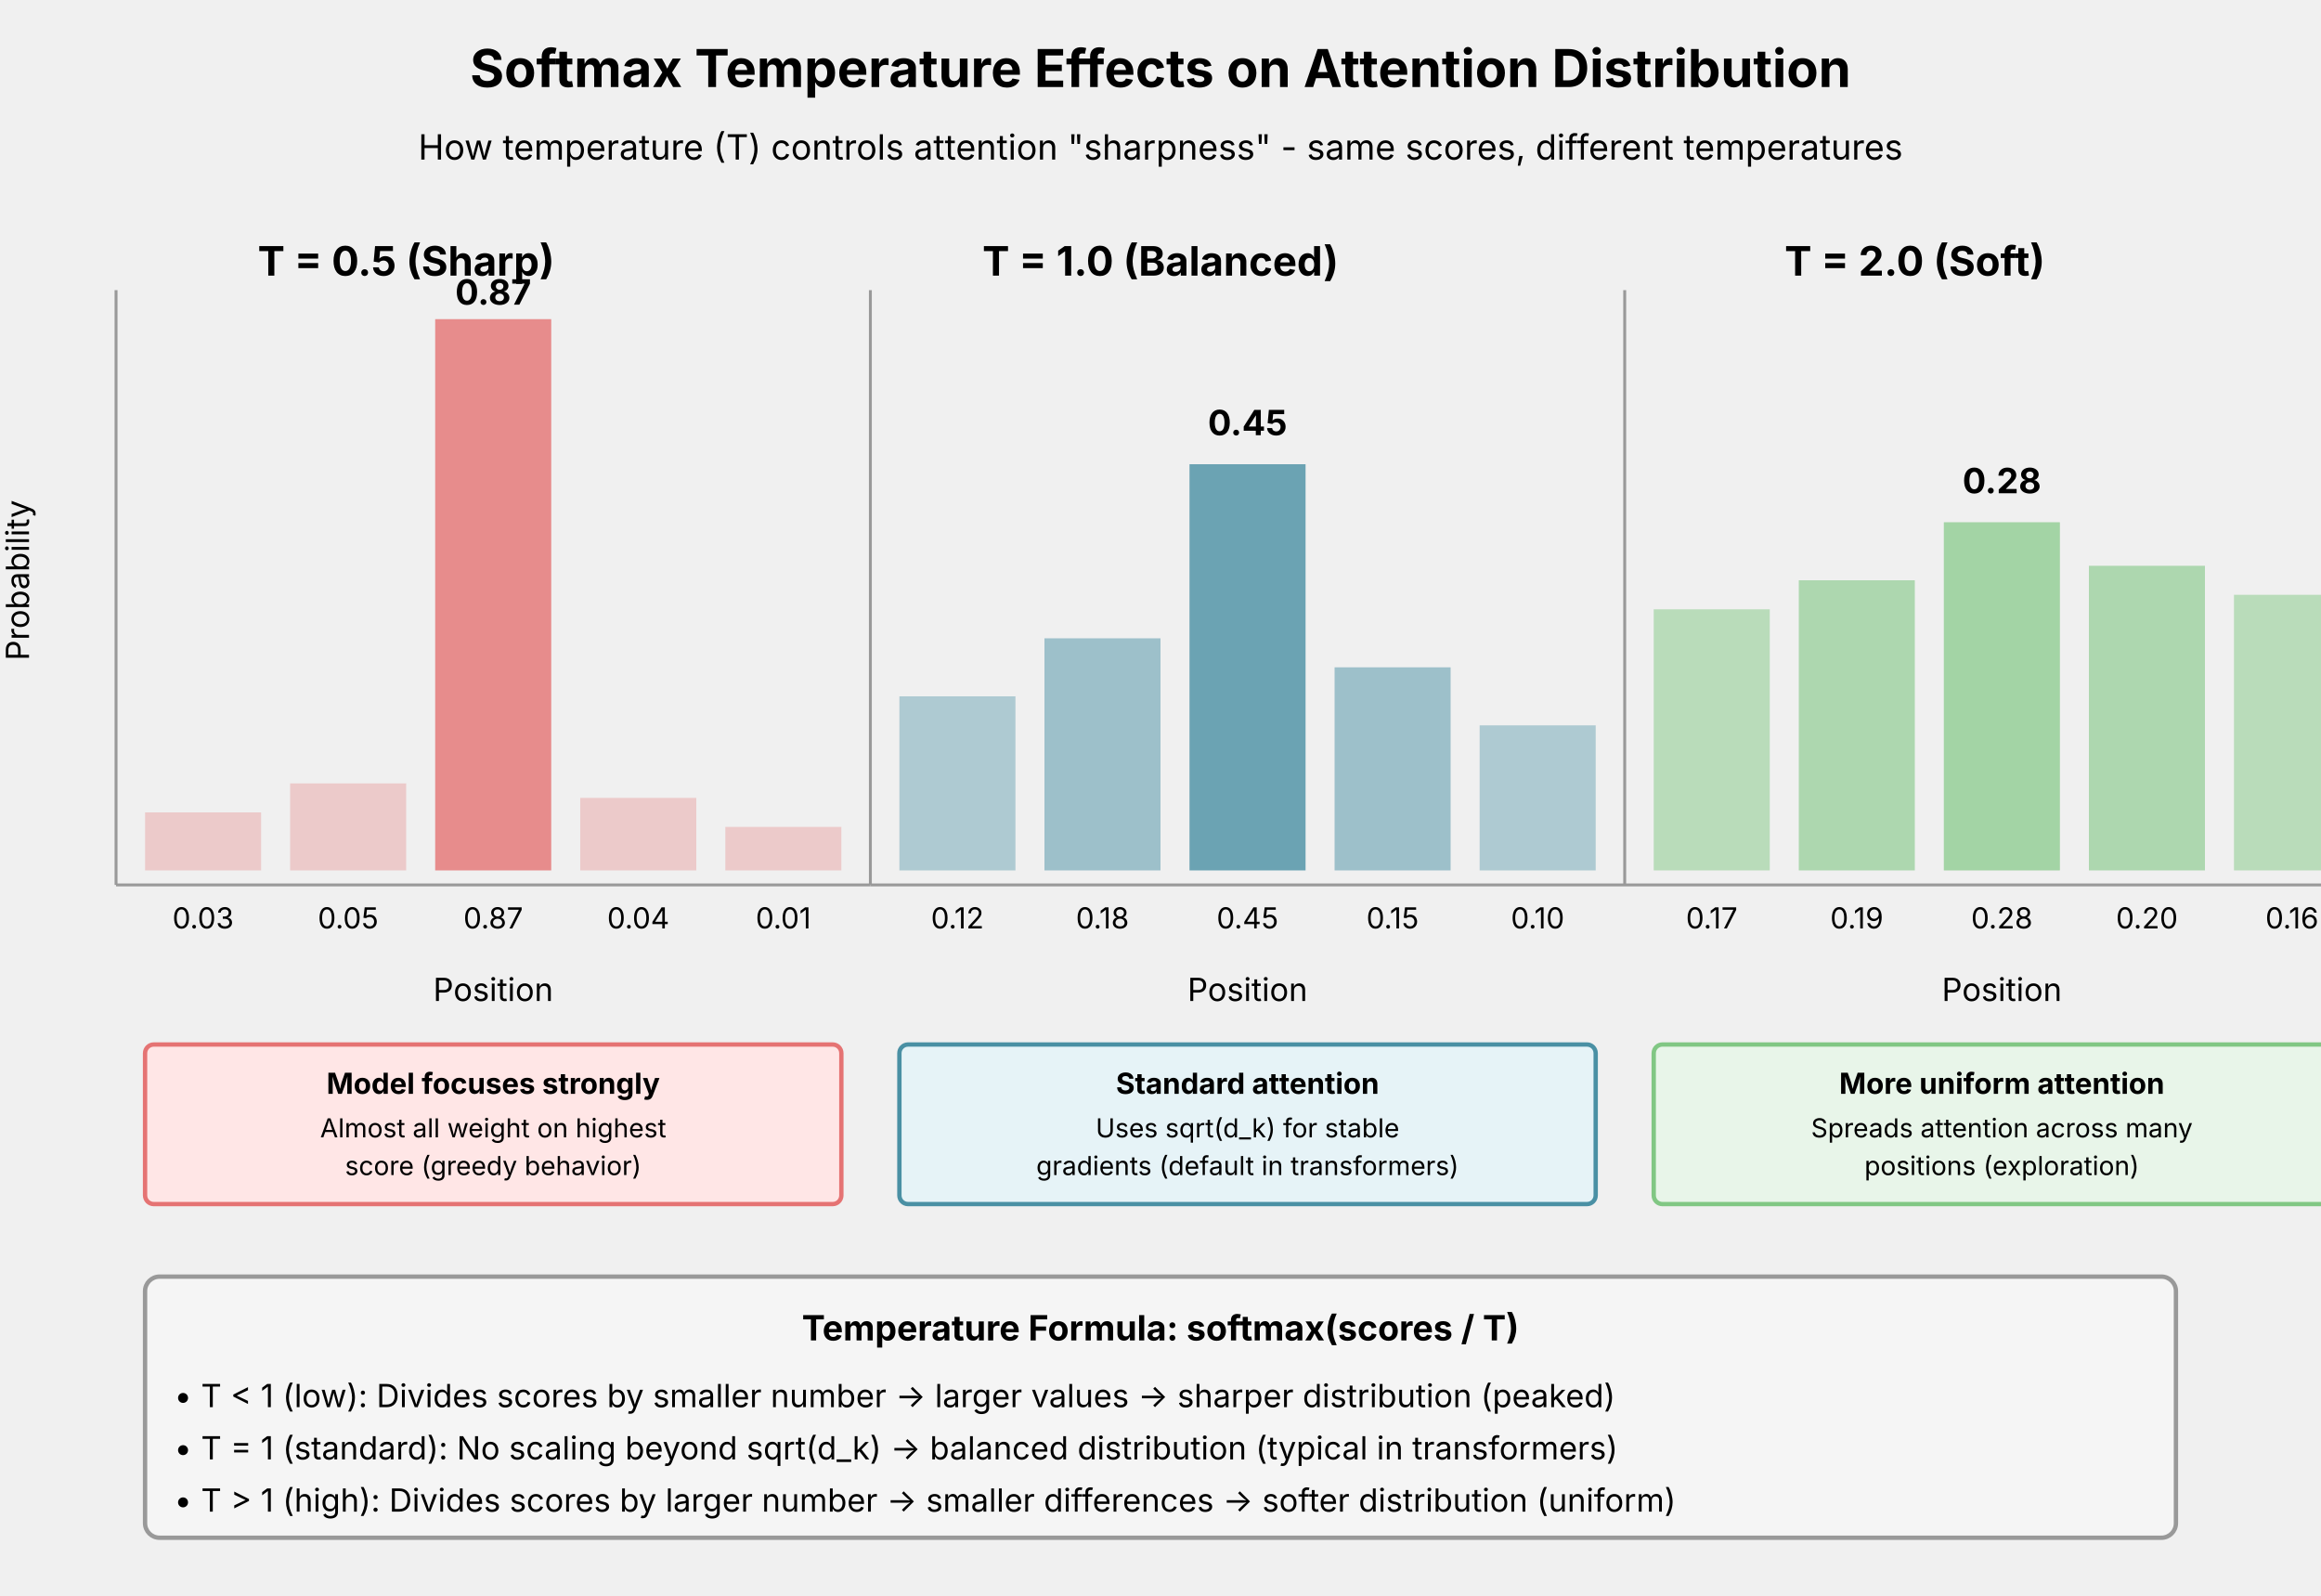
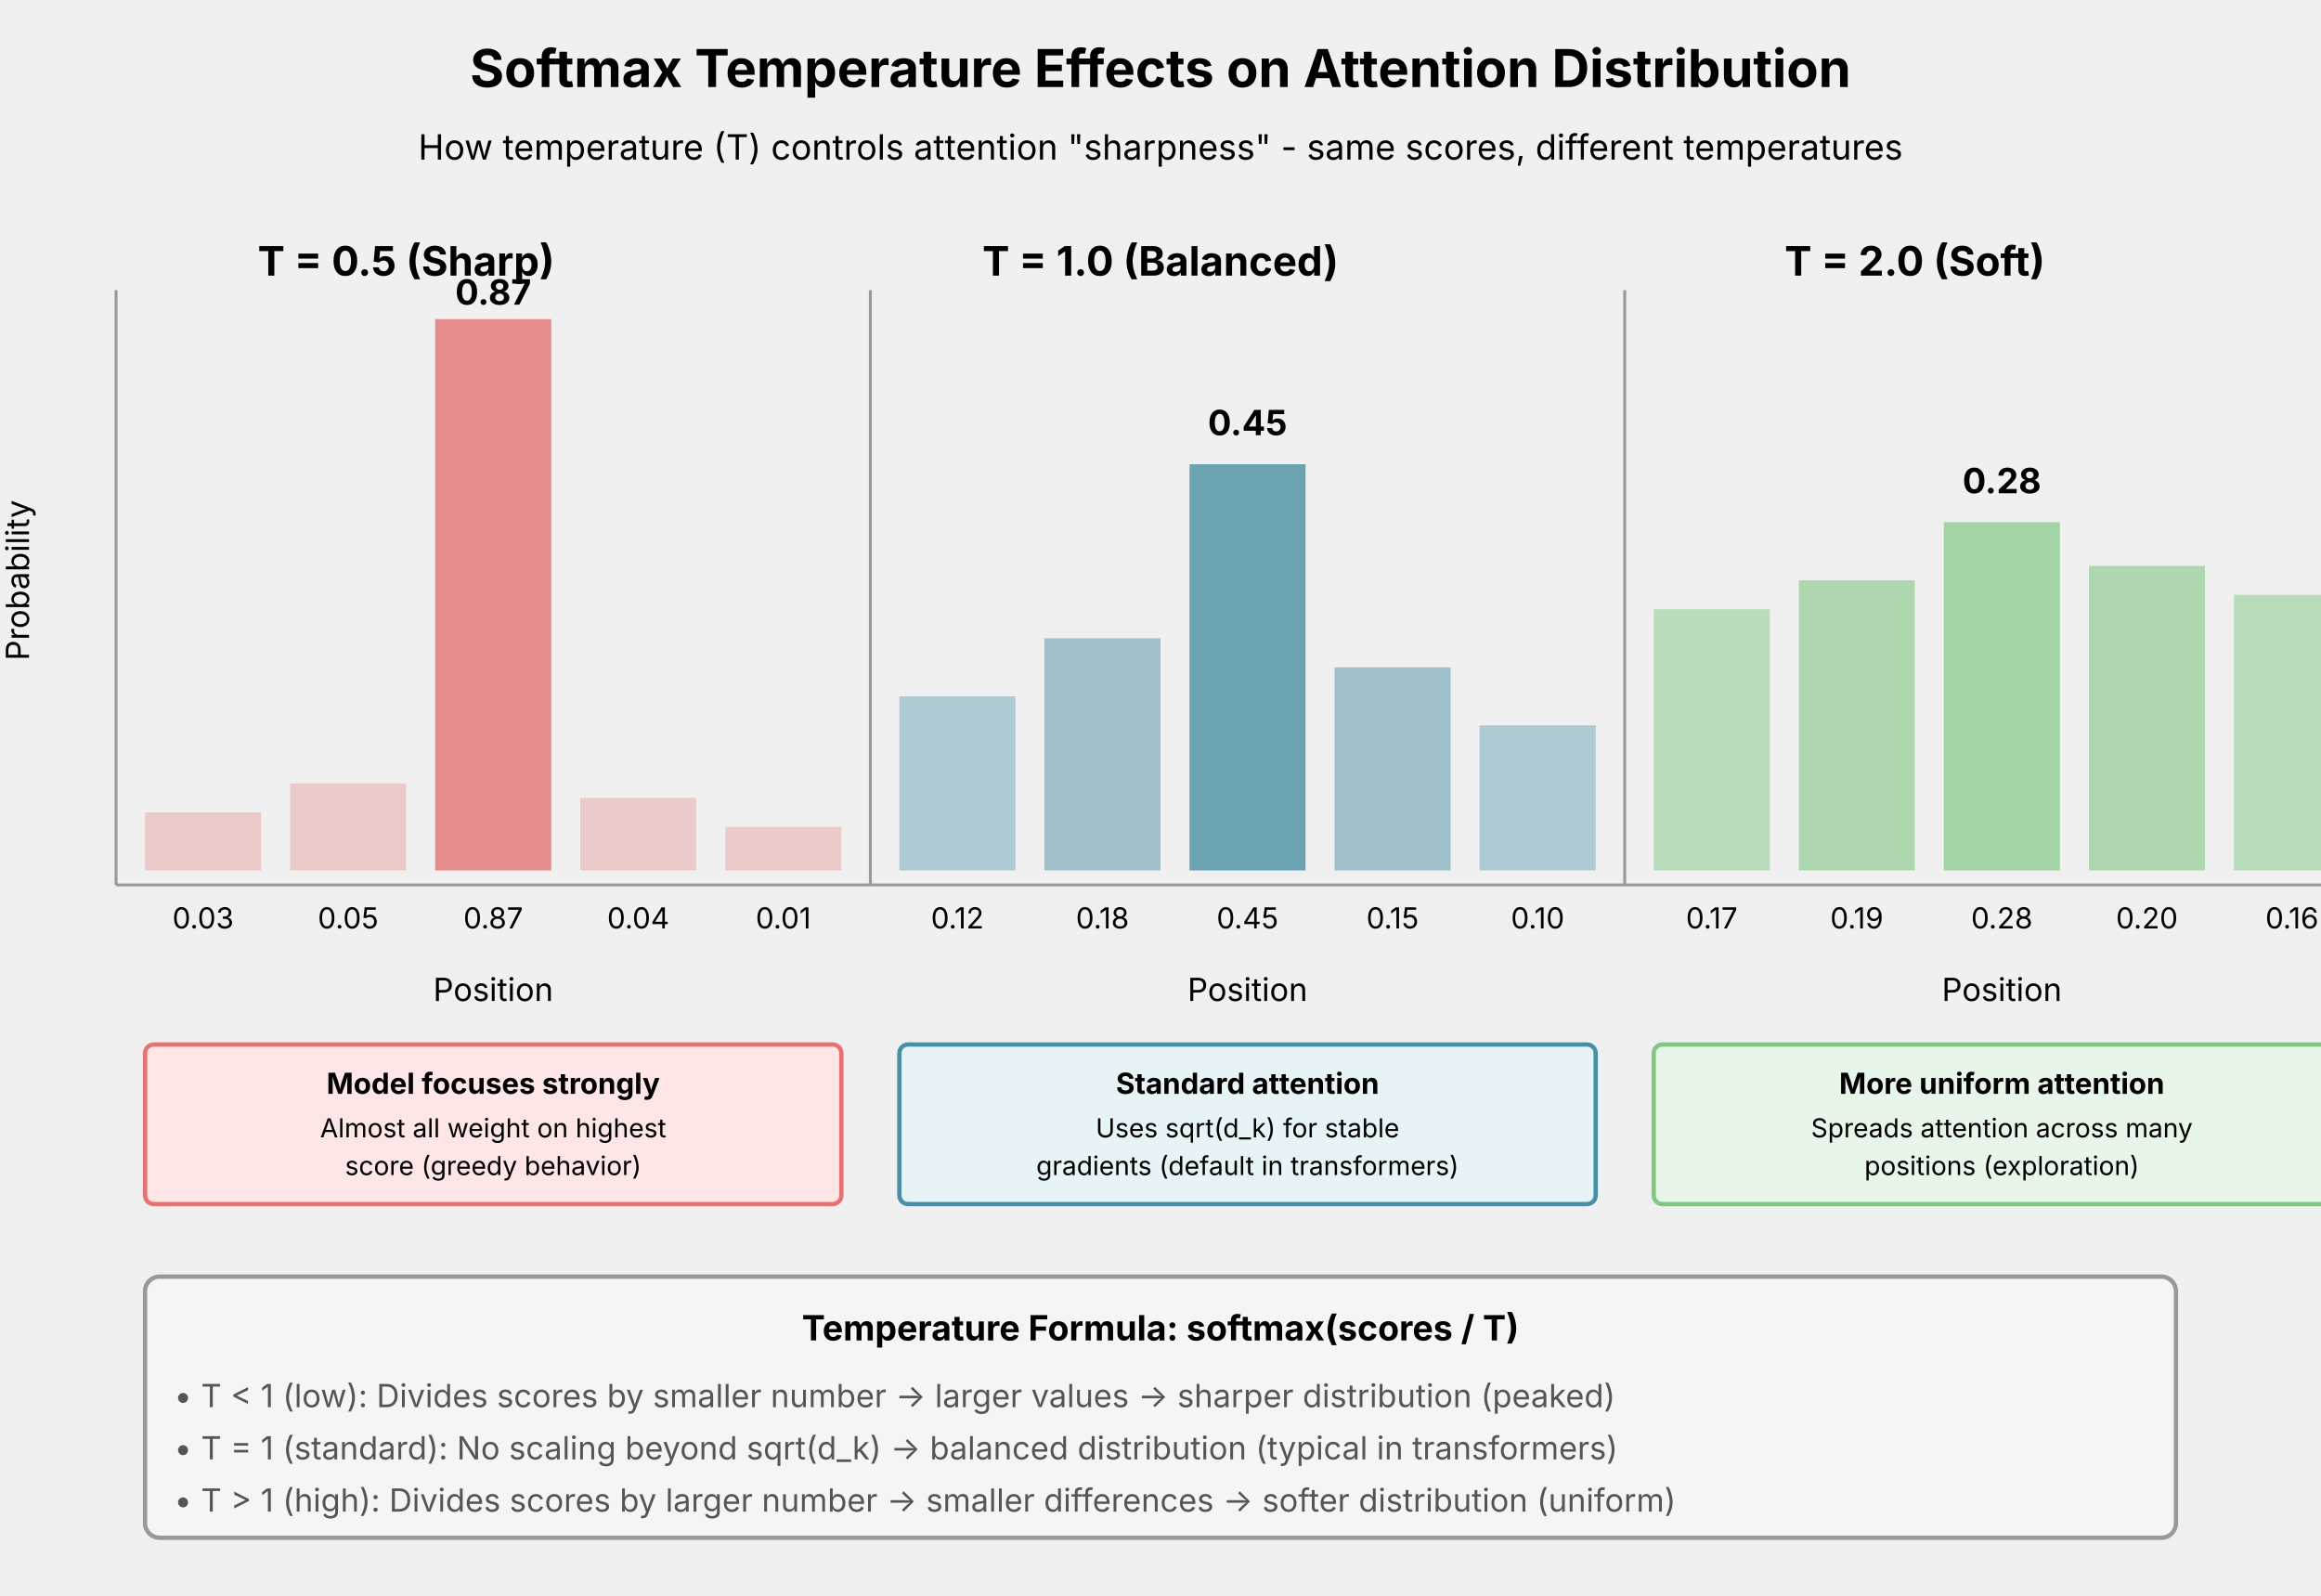
<svg xmlns="http://www.w3.org/2000/svg" viewBox="0 0 800 550">
  <style>
    /* Light mode (default) */
    text { fill: #000000; }
    .axis-text { fill: #000000; }
    .label-text { fill: #666666; }
    line[stroke="#333"] { stroke: #333333; }

    /* Dark mode */
    @media (prefers-color-scheme: dark) {
      text { fill: #ffffff; }
      .axis-text { fill: #ffffff; }
      .label-text { fill: #cccccc; }
      line[stroke="#333"] { stroke: #cccccc; }

      /* Keep white text white in dark mode (for colored backgrounds) */
      text[fill="#fff"],
      text[fill="#ffffff"],
      text[fill="white"] {
        fill: #ffffff;
      }

      /* Keep colored text readable in dark mode */
      text[fill="#E57373"] { fill: #ef5350; }
      text[fill="#81C784"] { fill: #66bb6a; }
      text[fill="#FFB74D"] { fill: #ffa726; }
      text[fill="#4A90A4"] { fill: #4fc3f7; }

      /* Override dark inline text colors */
      text[fill="#000"],
      text[fill="#000000"],
      text[fill="#333"],
-       text[fill="#555"],
      text[fill="#666"] {
+         fill: #ffffff;
+       }
+ 
+       /* Keep dark text dark on light-colored backgrounds */
+       text[style*="fill: #333"] { fill: #333333 !important; }
+       text[style*="fill: #555"] { fill: #555555 !important; }
+ 
+       /* Text on light backgrounds that will become dark in dark mode */
+       text[fill="#555"] {
        fill: #ffffff;
      }

      /* Darken colored backgrounds for white text visibility */
      rect[fill="#E57373"] { fill: #8b3d3d; }
      rect[fill="#4A90A4"] { fill: #2d5f6f; }
      rect[fill="#81C784"] { fill: #4a7c4e; }
+       rect[fill="#F5F5F5"] { fill: #2a2a2a; }
    }
  </style>
  <text x="400" y="30" font-family="system-ui, -apple-system, sans-serif" font-size="18" font-weight="bold" text-anchor="middle" fill="#333">
    Softmax Temperature Effects on Attention Distribution
  </text>
  <text x="400" y="55" font-family="system-ui, -apple-system, sans-serif" font-size="12" text-anchor="middle" fill="#666">
    How temperature (T) controls attention "sharpness" - same scores, different temperatures
  </text>
  <g id="low-temp">
    <text x="140" y="95" font-family="system-ui, -apple-system, sans-serif" font-size="14" font-weight="bold" text-anchor="middle" fill="#E57373">T = 0.5 (Sharp)</text>
    <rect x="50" y="280" width="40" height="20" fill="#E57373" opacity="0.3" />
    <text x="70" y="320" font-family="system-ui, -apple-system, sans-serif" font-size="10" text-anchor="middle" fill="#666">0.03</text>
    <rect x="100" y="270" width="40" height="30" fill="#E57373" opacity="0.3" />
    <text x="120" y="320" font-family="system-ui, -apple-system, sans-serif" font-size="10" text-anchor="middle" fill="#666">0.05</text>
    <rect x="150" y="110" width="40" height="190" fill="#E57373" opacity="0.8" />
    <text x="170" y="105" font-family="system-ui, -apple-system, sans-serif" font-size="12" font-weight="bold" text-anchor="middle" fill="#E57373">0.87</text>
    <text x="170" y="320" font-family="system-ui, -apple-system, sans-serif" font-size="10" text-anchor="middle" fill="#666">0.87</text>
    <rect x="200" y="275" width="40" height="25" fill="#E57373" opacity="0.3" />
    <text x="220" y="320" font-family="system-ui, -apple-system, sans-serif" font-size="10" text-anchor="middle" fill="#666">0.04</text>
    <rect x="250" y="285" width="40" height="15" fill="#E57373" opacity="0.3" />
    <text x="270" y="320" font-family="system-ui, -apple-system, sans-serif" font-size="10" text-anchor="middle" fill="#666">0.01</text>
    <line x1="40" y1="305" x2="300" y2="305" stroke="#999" stroke-width="1" />
    <text x="170" y="345" font-family="system-ui, -apple-system, sans-serif" font-size="11" text-anchor="middle" fill="#666">Position</text>
    <line x1="40" y1="100" x2="40" y2="305" stroke="#999" stroke-width="1" />
    <text x="10" y="200" font-family="system-ui, -apple-system, sans-serif" font-size="11" text-anchor="middle" fill="#666" transform="rotate(-90 10 200)">Probability</text>
    <rect x="50" y="360" width="240" height="55" fill="#FFE6E6" stroke="#E57373" stroke-width="1.5" rx="3" />
    <text x="170" y="377" font-family="system-ui, -apple-system, sans-serif" font-size="10" font-weight="bold" text-anchor="middle">Model focuses strongly</text>
    <text x="170" y="392" font-family="system-ui, -apple-system, sans-serif" font-size="9" text-anchor="middle">Almost all weight on highest</text>
    <text x="170" y="405" font-family="system-ui, -apple-system, sans-serif" font-size="9" text-anchor="middle">score (greedy behavior)</text>
  </g>
  <g id="standard-temp">
    <text x="400" y="95" font-family="system-ui, -apple-system, sans-serif" font-size="14" font-weight="bold" text-anchor="middle" fill="#4A90A4">T = 1.0 (Balanced)</text>
    <rect x="310" y="240" width="40" height="60" fill="#4A90A4" opacity="0.4" />
    <text x="330" y="320" font-family="system-ui, -apple-system, sans-serif" font-size="10" text-anchor="middle" fill="#666">0.12</text>
    <rect x="360" y="220" width="40" height="80" fill="#4A90A4" opacity="0.5" />
    <text x="380" y="320" font-family="system-ui, -apple-system, sans-serif" font-size="10" text-anchor="middle" fill="#666">0.18</text>
    <rect x="410" y="160" width="40" height="140" fill="#4A90A4" opacity="0.8" />
    <text x="430" y="150" font-family="system-ui, -apple-system, sans-serif" font-size="12" font-weight="bold" text-anchor="middle" fill="#4A90A4">0.45</text>
    <text x="430" y="320" font-family="system-ui, -apple-system, sans-serif" font-size="10" text-anchor="middle" fill="#666">0.45</text>
    <rect x="460" y="230" width="40" height="70" fill="#4A90A4" opacity="0.5" />
    <text x="480" y="320" font-family="system-ui, -apple-system, sans-serif" font-size="10" text-anchor="middle" fill="#666">0.15</text>
    <rect x="510" y="250" width="40" height="50" fill="#4A90A4" opacity="0.4" />
    <text x="530" y="320" font-family="system-ui, -apple-system, sans-serif" font-size="10" text-anchor="middle" fill="#666">0.10</text>
    <line x1="300" y1="305" x2="560" y2="305" stroke="#999" stroke-width="1" />
    <text x="430" y="345" font-family="system-ui, -apple-system, sans-serif" font-size="11" text-anchor="middle" fill="#666">Position</text>
    <line x1="300" y1="100" x2="300" y2="305" stroke="#999" stroke-width="1" />
    <rect x="310" y="360" width="240" height="55" fill="#E6F3F7" stroke="#4A90A4" stroke-width="1.5" rx="3" />
    <text x="430" y="377" font-family="system-ui, -apple-system, sans-serif" font-size="10" font-weight="bold" text-anchor="middle">Standard attention</text>
    <text x="430" y="392" font-family="system-ui, -apple-system, sans-serif" font-size="9" text-anchor="middle">Uses sqrt(d_k) for stable</text>
    <text x="430" y="405" font-family="system-ui, -apple-system, sans-serif" font-size="9" text-anchor="middle">gradients (default in transformers)</text>
  </g>
  <g id="high-temp">
    <text x="660" y="95" font-family="system-ui, -apple-system, sans-serif" font-size="14" font-weight="bold" text-anchor="middle" fill="#81C784">T = 2.0 (Soft)</text>
    <rect x="570" y="210" width="40" height="90" fill="#81C784" opacity="0.5" />
    <text x="590" y="320" font-family="system-ui, -apple-system, sans-serif" font-size="10" text-anchor="middle" fill="#666">0.17</text>
    <rect x="620" y="200" width="40" height="100" fill="#81C784" opacity="0.6" />
    <text x="640" y="320" font-family="system-ui, -apple-system, sans-serif" font-size="10" text-anchor="middle" fill="#666">0.19</text>
    <rect x="670" y="180" width="40" height="120" fill="#81C784" opacity="0.7" />
    <text x="690" y="170" font-family="system-ui, -apple-system, sans-serif" font-size="12" font-weight="bold" text-anchor="middle" fill="#81C784">0.28</text>
    <text x="690" y="320" font-family="system-ui, -apple-system, sans-serif" font-size="10" text-anchor="middle" fill="#666">0.28</text>
    <rect x="720" y="195" width="40" height="105" fill="#81C784" opacity="0.6" />
    <text x="740" y="320" font-family="system-ui, -apple-system, sans-serif" font-size="10" text-anchor="middle" fill="#666">0.20</text>
    <rect x="770" y="205" width="40" height="95" fill="#81C784" opacity="0.5" />
    <text x="790" y="320" font-family="system-ui, -apple-system, sans-serif" font-size="10" text-anchor="middle" fill="#666">0.16</text>
    <line x1="560" y1="305" x2="820" y2="305" stroke="#999" stroke-width="1" />
    <text x="690" y="345" font-family="system-ui, -apple-system, sans-serif" font-size="11" text-anchor="middle" fill="#666">Position</text>
    <line x1="560" y1="100" x2="560" y2="305" stroke="#999" stroke-width="1" />
    <rect x="570" y="360" width="240" height="55" fill="#E8F5E9" stroke="#81C784" stroke-width="1.5" rx="3" />
    <text x="690" y="377" font-family="system-ui, -apple-system, sans-serif" font-size="10" font-weight="bold" text-anchor="middle">More uniform attention</text>
    <text x="690" y="392" font-family="system-ui, -apple-system, sans-serif" font-size="9" text-anchor="middle">Spreads attention across many</text>
    <text x="690" y="405" font-family="system-ui, -apple-system, sans-serif" font-size="9" text-anchor="middle">positions (exploration)</text>
  </g>
  <rect x="50" y="440" width="700" height="90" fill="#F5F5F5" stroke="#999" stroke-width="1.5" rx="5" />
  <text x="400" y="462" font-family="system-ui, -apple-system, sans-serif" font-size="12" font-weight="bold" text-anchor="middle">Temperature Formula: softmax(scores / T)</text>
-   <text x="60" y="485" font-family="system-ui, -apple-system, sans-serif" font-size="11" fill="#555">• T &lt; 1 (low): Divides scores by smaller number → larger values → sharper distribution (peaked)</text>
-   <text x="60" y="503" font-family="system-ui, -apple-system, sans-serif" font-size="11" fill="#555">• T = 1 (standard): No scaling beyond sqrt(d_k) → balanced distribution (typical in transformers)</text>
-   <text x="60" y="521" font-family="system-ui, -apple-system, sans-serif" font-size="11" fill="#555">• T &gt; 1 (high): Divides scores by larger number → smaller differences → softer distribution (uniform)</text>
+   <text x="60" y="485" font-family="system-ui, -apple-system, sans-serif" font-size="11" style="fill: #555">• T &lt; 1 (low): Divides scores by smaller number → larger values → sharper distribution (peaked)</text>
+   <text x="60" y="503" font-family="system-ui, -apple-system, sans-serif" font-size="11" style="fill: #555">• T = 1 (standard): No scaling beyond sqrt(d_k) → balanced distribution (typical in transformers)</text>
+   <text x="60" y="521" font-family="system-ui, -apple-system, sans-serif" font-size="11" style="fill: #555">• T &gt; 1 (high): Divides scores by larger number → smaller differences → softer distribution (uniform)</text>
</svg>
